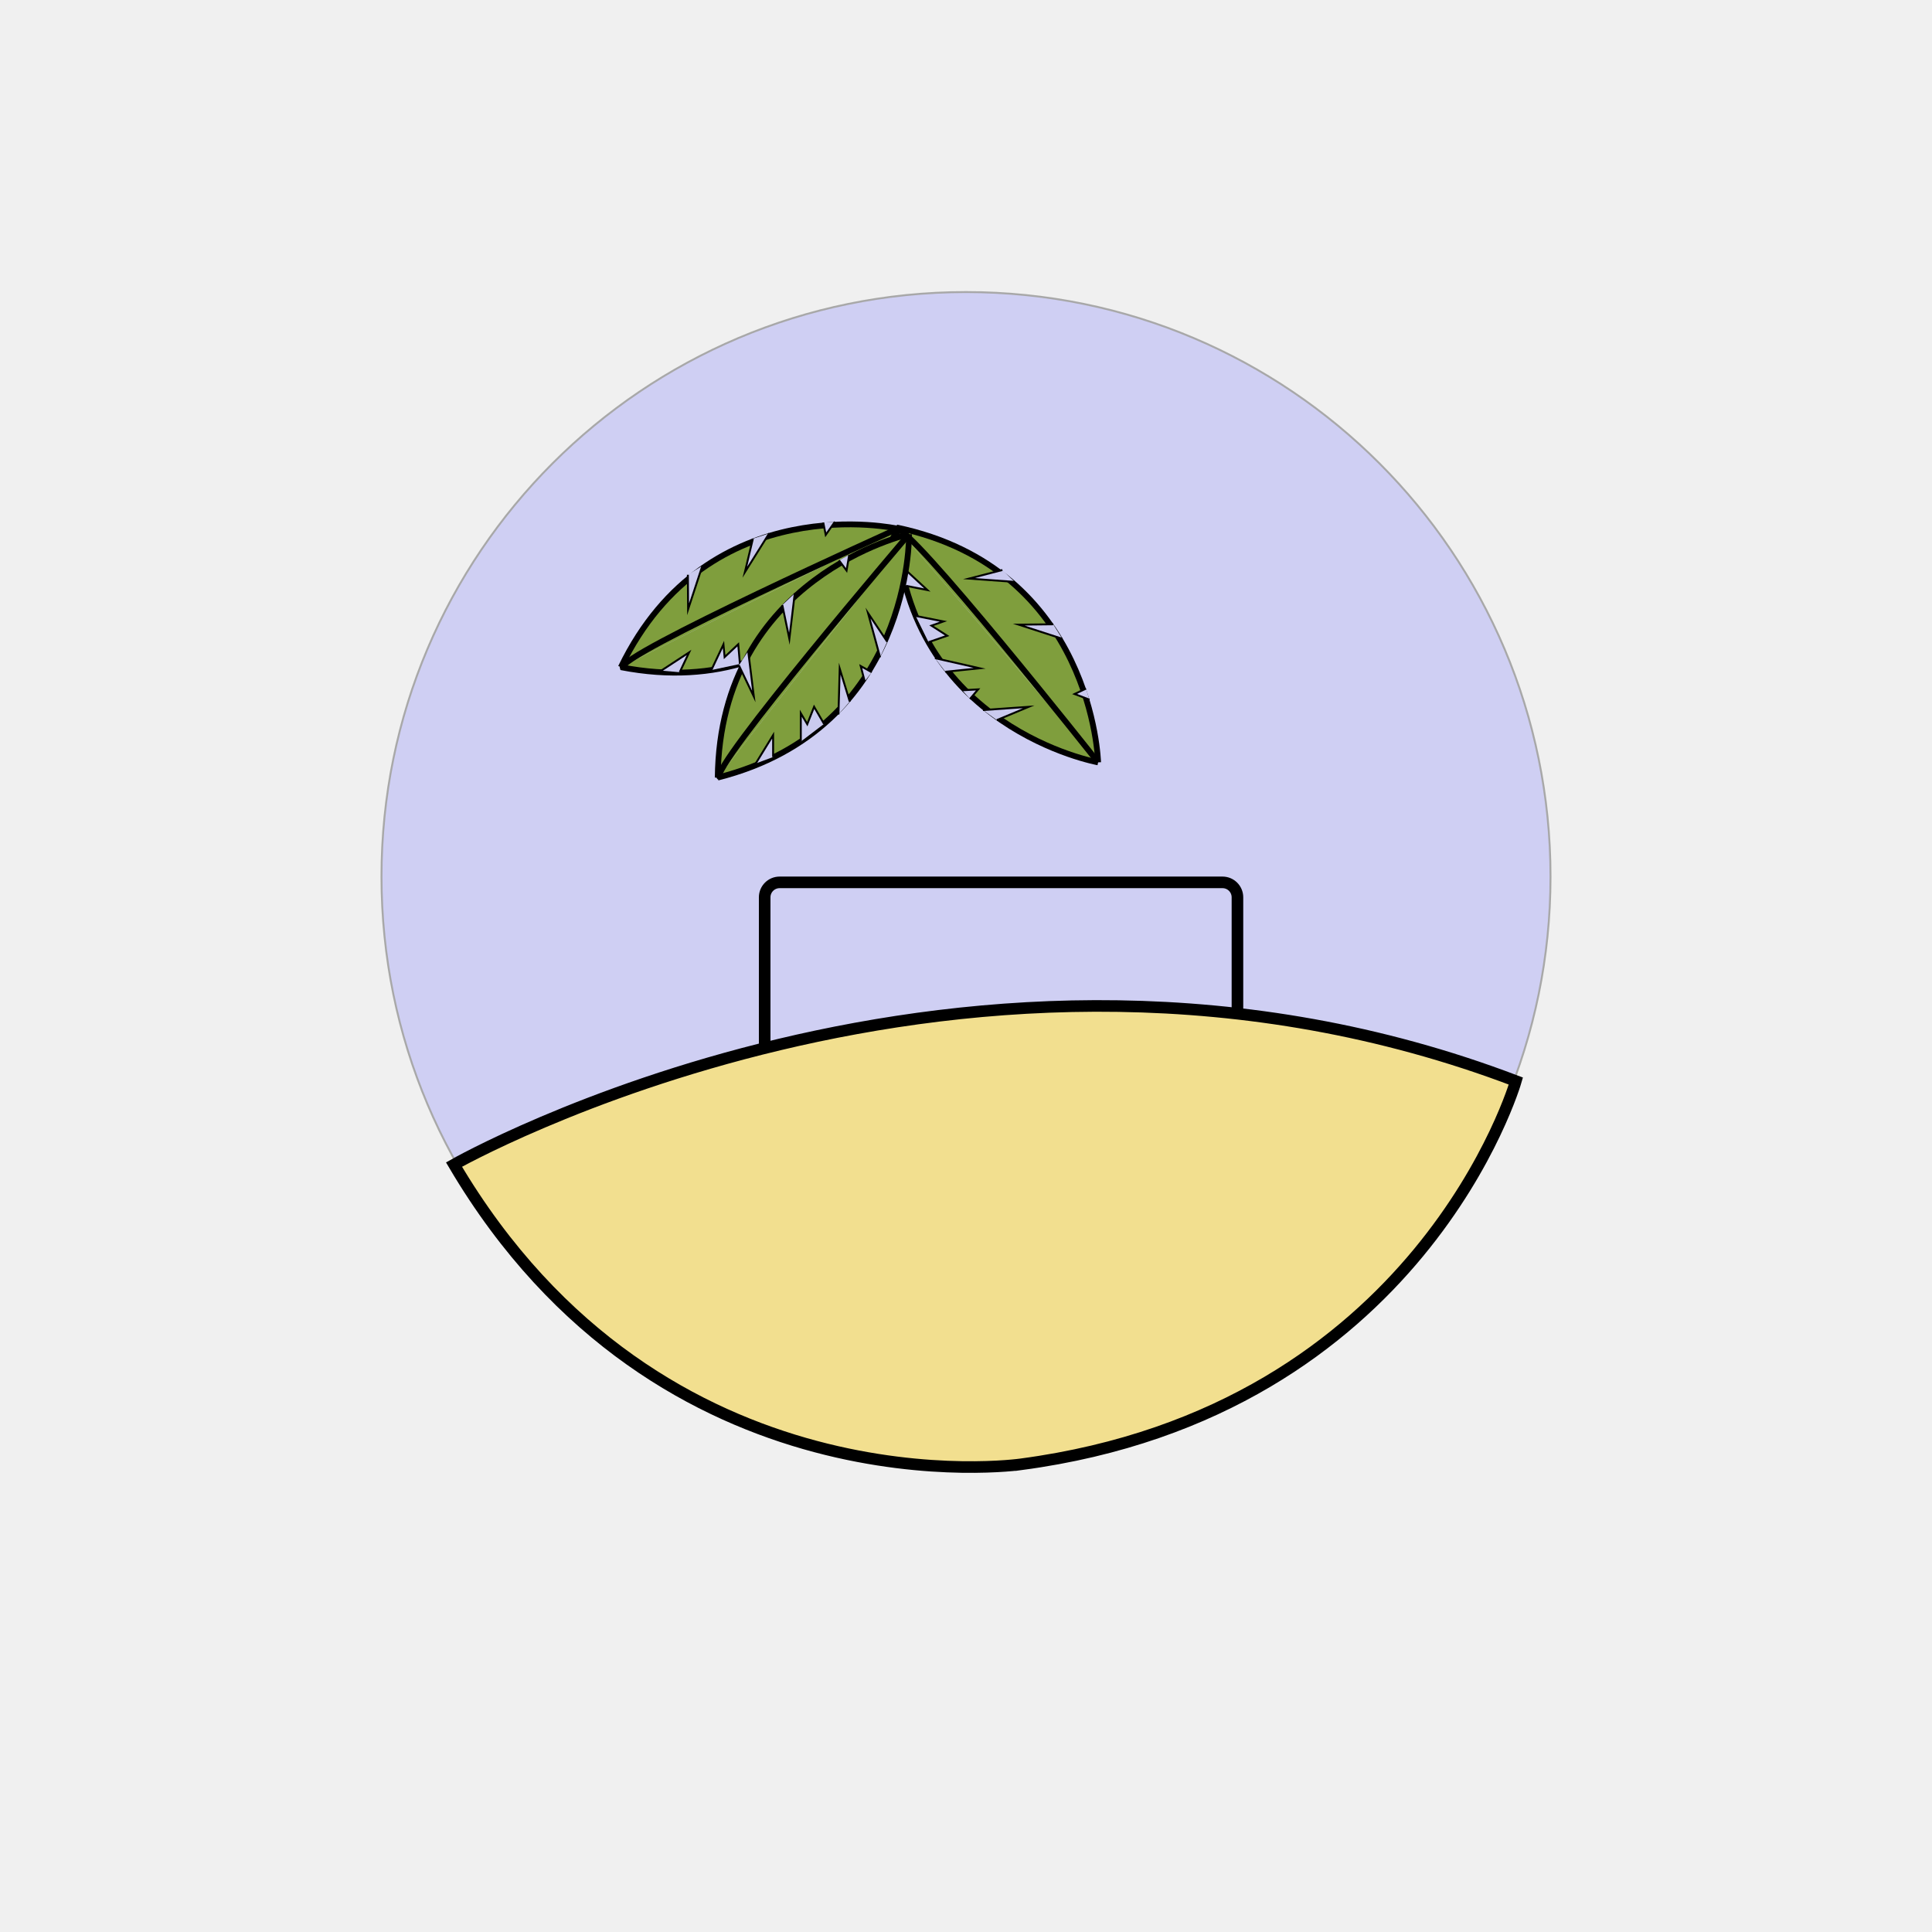
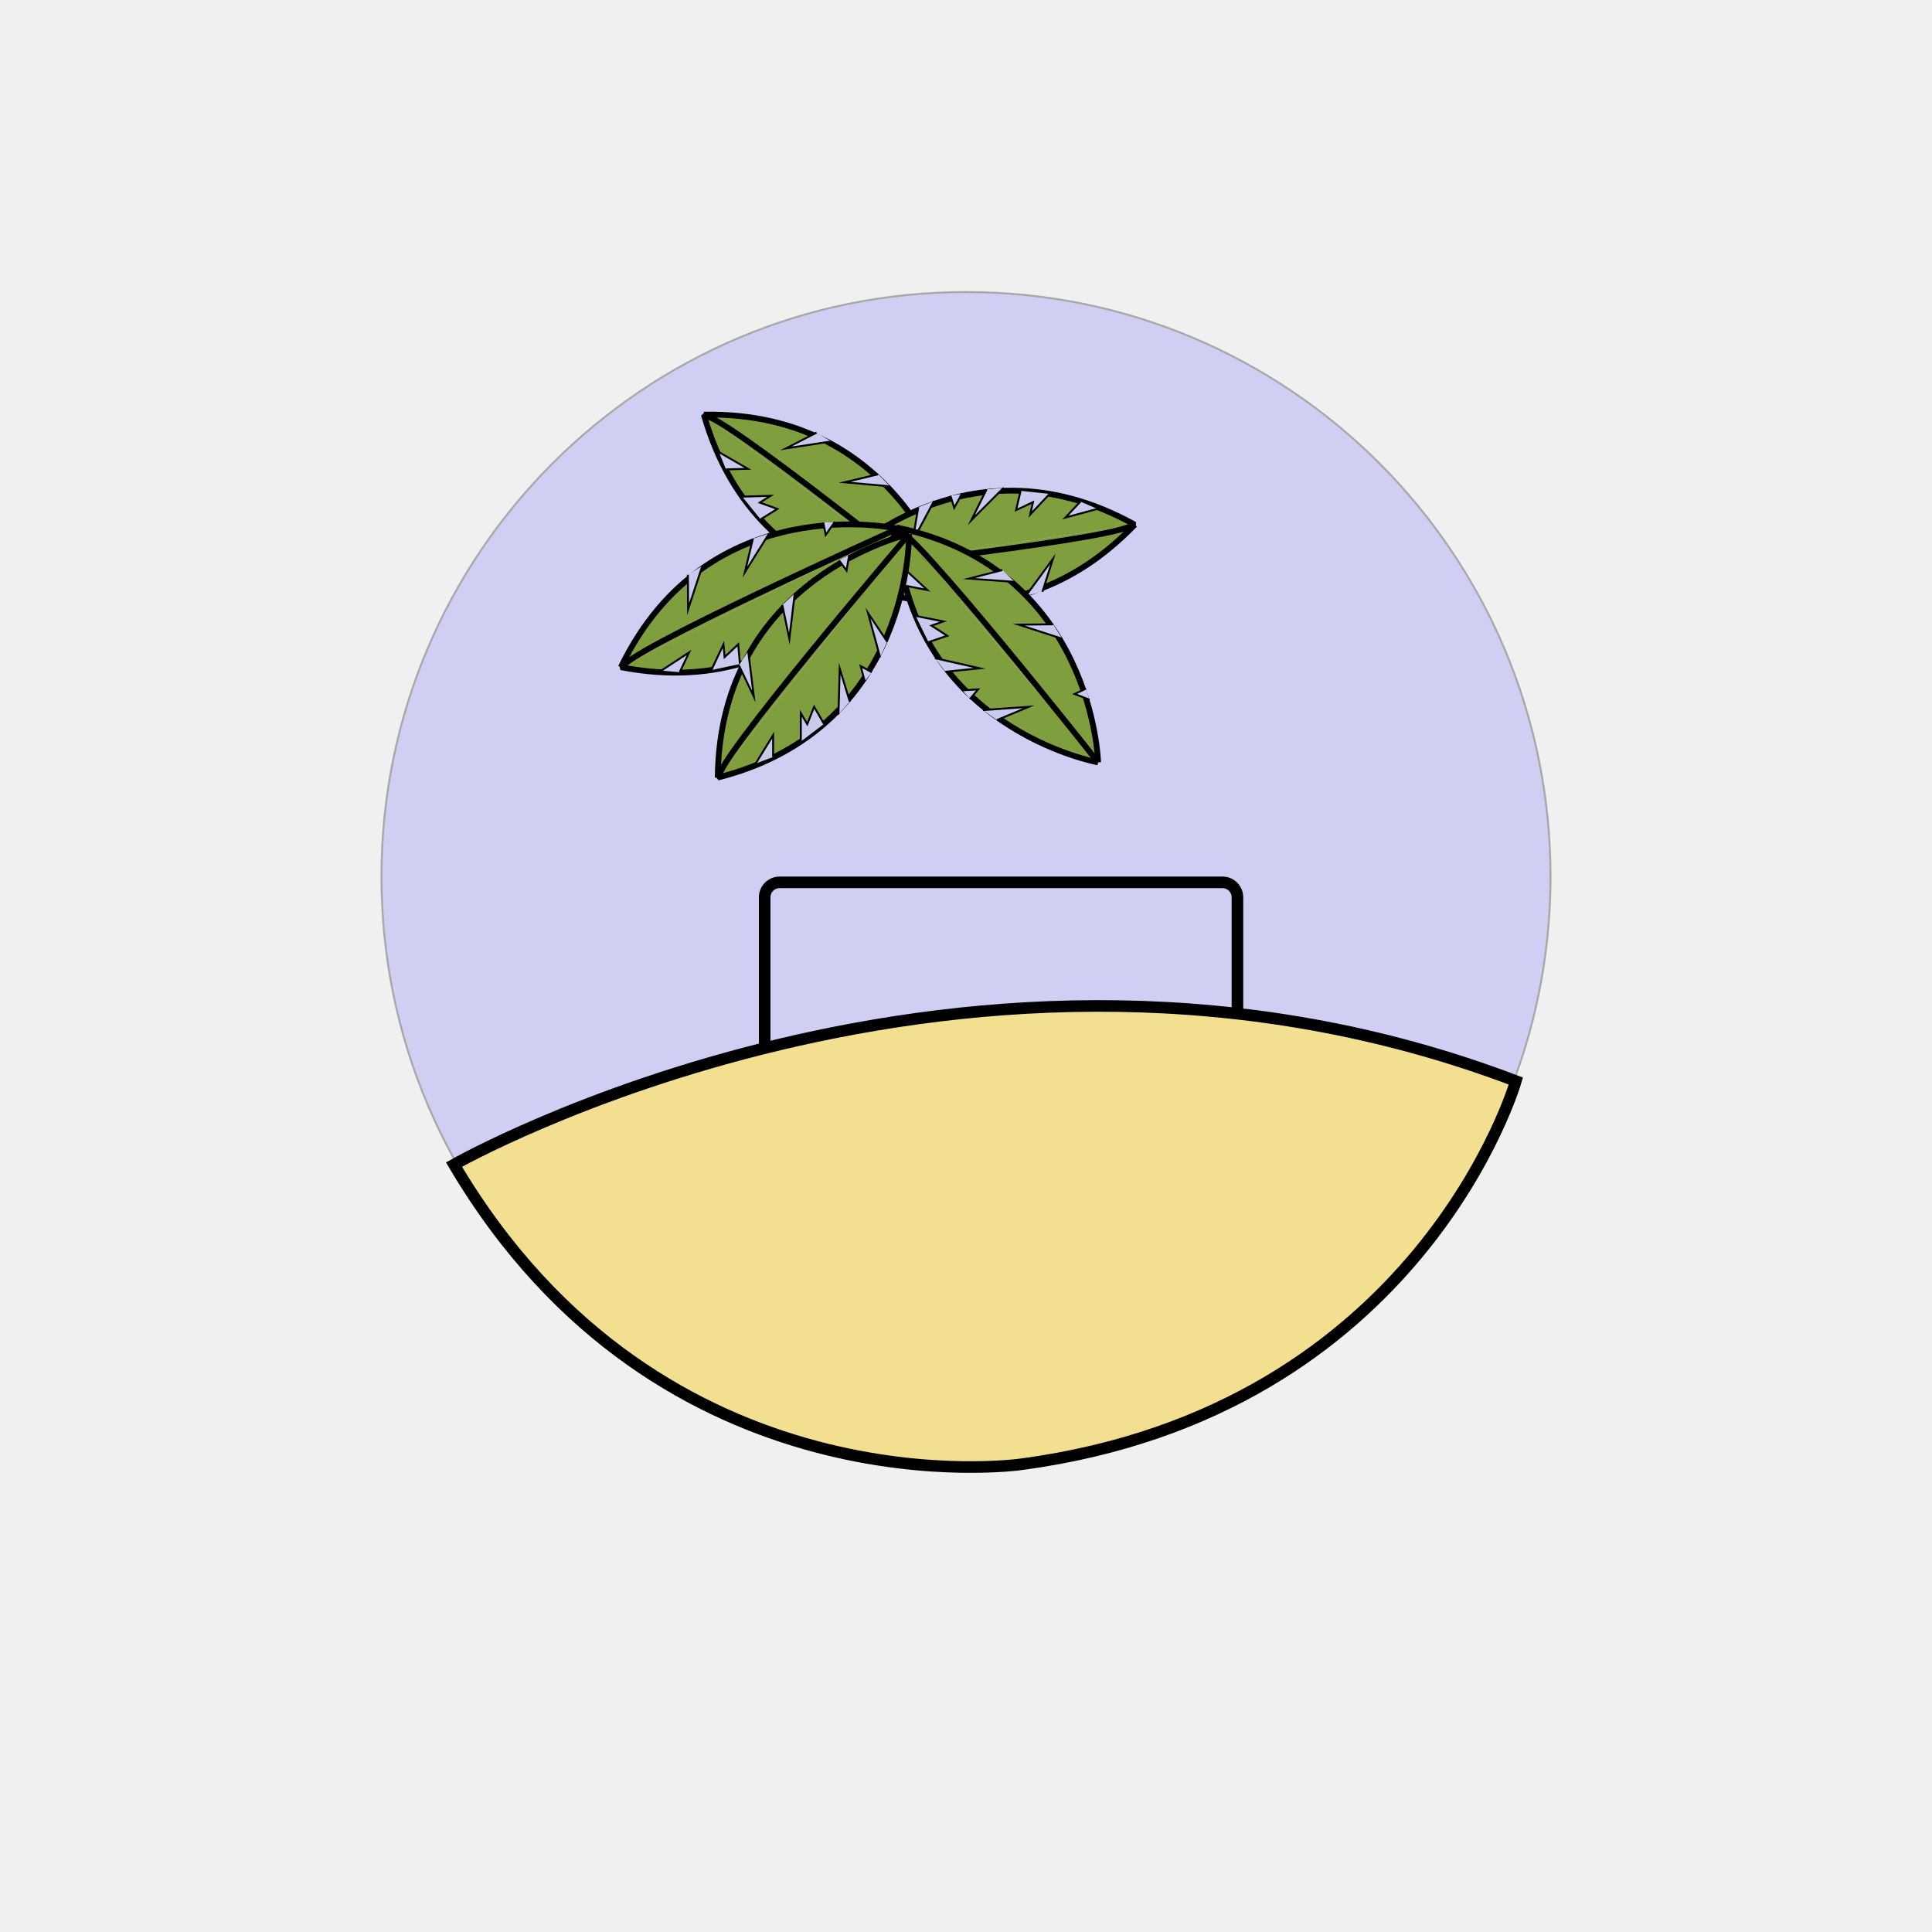
<svg xmlns="http://www.w3.org/2000/svg" version="1.1" id="Layer_2" x="0px" y="0px" viewBox="0 0 1000 1000" enable-background="new 0 0 1000 1000" xml:space="preserve">
  <circle opacity="0.3" fill="#8383FC" stroke="#000000" stroke-miterlimit="10" enable-background="new    " cx="500" cy="453.711" r="302.542" />
  <circle display="none" opacity="0.3" stroke="#000000" stroke-miterlimit="10" enable-background="new    " cx="500" cy="456.711" r="302.542" />
  <g id="Layer_x5F_1" display="none">
    <path display="inline" fill="#FFFFFF" stroke="#000000" stroke-width="4" stroke-miterlimit="10" d="M444.525,594.475   c0,6.627-5.373,12-12,12H331.102c-6.627,0-12-5.373-12-12V348.983c0-6.627,5.373-12,12-12h101.424c6.627,0,12,5.373,12,12   L444.525,594.475L444.525,594.475z" />
    <path display="inline" fill="#FFFFFF" stroke="#000000" stroke-width="4" stroke-miterlimit="10" d="M656.459,594.475   c0,6.627-5.371,12-12,12H543.034c-6.627,0-12-5.373-12-12V348.983c0-6.627,5.373-12,12-12h101.425c6.629,0,12,5.373,12,12V594.475z   " />
    <path display="inline" fill="#FFFFFF" stroke="#000000" stroke-width="4" stroke-miterlimit="10" d="M569.949,515.729   c0,6.627-5.373,12-12,12H456.525c-6.627,0-12-5.373-12-12V270.237c0-6.627,5.373-12,12-12h101.424c6.627,0,12,5.373,12,12V515.729z   " />
    <path display="inline" fill="#FFFFFF" stroke="#000000" stroke-width="5" stroke-miterlimit="10" d="M723.729,521.116   c0,13.261-10.744,24-24,24H300.271c-13.255,0-24-10.739-24-24V318.272c0-13.254,10.745-24,24-24h399.457c13.256,0,24,10.746,24,24   L723.729,521.116L723.729,521.116z" />
    <path display="inline" fill="#FFFFFF" stroke="#000000" stroke-width="3" stroke-miterlimit="10" d="M686.173,483.659   c0,13.261-10.744,24-24,24H333.898c-13.255,0-24-10.739-24-24V350.308c0-13.254,10.745-24,24-24h328.272c13.256,0,24,10.746,24,24   L686.173,483.659L686.173,483.659z" />
    <path id="vecmap" display="inline" fill="none" stroke="#000000" stroke-width="9" stroke-miterlimit="10" d="M348.052,427.712   c0,31.853,20.468,57.628,45.763,57.628" />
    <path id="vecmap_1_" display="inline" fill="none" stroke="#000000" stroke-width="4" stroke-miterlimit="10" d="M584.477,549.116   c0,44.972,39.42,81.355,88.135,81.355" />
    <path id="vecmap_2_" display="inline" fill="none" stroke="#000000" stroke-width="4" stroke-miterlimit="10" d="M412.609,545.116   c0,44.972-39.42,81.355-88.135,81.355" />
    <g display="inline">
      <line id="vecmap_3_" fill="none" stroke="#000000" stroke-width="3" stroke-miterlimit="10" x1="317.407" y1="356.645" x2="678.427" y2="356.645" />
    </g>
    <g display="inline">
      <line id="vecmap_4_" fill="none" stroke="#000000" stroke-width="3" stroke-miterlimit="10" x1="368.543" y1="365.119" x2="368.543" y2="497.322" />
    </g>
    <g display="inline">
      <line id="vecmap_5_" fill="none" stroke="#000000" stroke-width="3" stroke-miterlimit="10" x1="637.715" y1="365.119" x2="637.715" y2="497.322" />
    </g>
    <g display="inline">
      <rect id="vecmaprec" x="317.407" y="385.323" fill="#FFFFFF" stroke="#000000" stroke-width="3" stroke-miterlimit="10" width="355.205" height="80" />
    </g>
    <g display="inline">
      <line fill="none" stroke="#000000" stroke-width="3" stroke-miterlimit="10" x1="317.407" y1="465.323" x2="672.611" y2="465.323" />
    </g>
  </g>
  <text transform="matrix(1 0 0 1 461.9832 703.8977)" display="none" enable-background="new    " font-family="'MyriadPro-Regular'" font-size="72">3X</text>
  <path fill="#FFFFFF" stroke="#000000" stroke-miterlimit="10" d="M620.219,343.602" />
  <path display="none" fill="#E4E4EF" stroke="#000000" stroke-width="2" stroke-miterlimit="10" d="M383.592,609.329  c0,0,41.716-44.212,15.288,15.768" />
  <path fill="none" stroke="#000000" stroke-width="6" stroke-miterlimit="10" d="M640.5,607.906c0,4.269-3.46,7.729-7.728,7.729  H403.524c-4.268,0-7.728-3.46-7.728-7.729V464.439c0-4.268,3.459-7.728,7.728-7.728h229.248c4.268,0,7.728,3.46,7.728,7.728V607.906  z" />
  <path fill="#F2DF8F" stroke="#000000" stroke-width="6" stroke-miterlimit="10" d="M234.996,602.778  c0,0,265.73-151.195,549.617-43.236c0,0-49.033,170.798-256.072,198.379C528.54,757.919,342.493,785.055,234.996,602.778z" />
  <path display="none" fill="#7F9E3D" stroke="#000000" stroke-width="3" stroke-miterlimit="10" d="M464.223,276.828  c0,0-78.911-29.713-127.529,42.813" />
+   <g id="Leaf_2_2_">
+     <path fill="#7F9E3D" stroke="#000000" stroke-width="3" stroke-miterlimit="10" d="M493.054,309.982   c0,0-24.784-97.333-128.77-95.369" />
+     <path fill="#7F9E3D" stroke="#000000" stroke-width="3" stroke-miterlimit="10" d="M364.304,214.585   c28.398,100.053,128.731,95.423,128.731,95.423" />
+     <path fill="none" stroke="#000000" stroke-width="3" stroke-miterlimit="10" d="M493.054,309.982   c0,0-124.697-100.399-128.57-94.372" />
+     <polyline fill="#CACAEF" stroke="#000000" stroke-miterlimit="10" points="372.172,234.062 387.089,242.64 375.76,242.963  " />
+     <polyline fill="#CACAEF" stroke="#000000" stroke-miterlimit="10" points="384.164,257.054 398.826,256.636 393.257,260.139    402.354,263.427 393.659,268.821  " />
+     <polyline fill="#CACAEF" stroke="#000000" stroke-miterlimit="10" points="398.745,276.139 422.47,276.117 405.557,281.815  " />
+     <polyline fill="#CACAEF" stroke="#000000" stroke-miterlimit="10" points="416.214,289.24 424.119,286.937 421.103,292.733  " />
+     <polyline fill="#CACAEF" stroke="#000000" stroke-miterlimit="10" points="428.934,296.83 451.639,289.947 437.097,300.293  " />
+     <polyline fill="#CACAEF" stroke="#000000" stroke-miterlimit="10" points="460.799,251.749 437.17,249.619 454.529,245.479  " />
+     <polyline fill="#CACAEF" stroke="#000000" stroke-miterlimit="10" points="430.246,228.5 406.793,232.085 422.657,223.912  " />
+     <polyline fill="#CACAEF" stroke="#000000" stroke-miterlimit="10" points="481.501,279.355 473.348,278.208 478.478,274.161  " />
+   </g>
+   <g id="Leaf_2_3_">
+     <path fill="#7F9E3D" stroke="#000000" stroke-width="3" stroke-miterlimit="10" d="M428.905,295.342   c0,0,86.405,51.206,158.465-23.791" />
+     <path fill="#7F9E3D" stroke="#000000" stroke-width="3" stroke-miterlimit="10" d="M587.375,271.584   C496.492,221.016,428.9,295.309,428.9,295.309" />
+     <path fill="none" stroke="#000000" stroke-width="3" stroke-miterlimit="10" d="M428.905,295.342   c0,0,159.149-17.354,157.617-24.354" />
+     <polyline fill="#CACAEF" stroke="#000000" stroke-miterlimit="10" points="568.031,263.397 551.422,267.897 559.196,259.65  " />
+     <polyline fill="#CACAEF" stroke="#000000" stroke-miterlimit="10" points="543.284,255.645 533.224,266.32 534.678,259.903    525.924,264.02 528.25,254.055  " />
+     <polyline fill="#CACAEF" stroke="#000000" stroke-miterlimit="10" points="519.476,252.487 502.732,269.297 510.646,253.3  " />
+     <polyline fill="#CACAEF" stroke="#000000" stroke-miterlimit="10" points="497.864,255.598 493.909,262.822 491.937,256.593  " />
+     <polyline fill="#CACAEF" stroke="#000000" stroke-miterlimit="10" points="483.505,259.241 472.34,280.176 475.288,262.574  " />
+     <polyline fill="#CACAEF" stroke="#000000" stroke-miterlimit="10" points="492.91,313.64 511.108,298.418 501.777,313.631  " />
+     <polyline fill="#CACAEF" stroke="#000000" stroke-miterlimit="10" points="530.947,308.434 544.975,289.3 539.555,306.303  " />
+     <polyline fill="#CACAEF" stroke="#000000" stroke-miterlimit="10" points="458.745,308.797 465.317,303.835 464.557,310.324  " />
+   </g>
  <g id="Leaf_2_1_">
    <path fill="#7F9E3D" stroke="#000000" stroke-width="3" stroke-miterlimit="10" d="M464.648,273.642   c0,0-98.019-21.916-143.296,71.716" />
    <path fill="#7F9E3D" stroke="#000000" stroke-width="3" stroke-miterlimit="10" d="M321.337,345.328   c102.079,19.922,143.326-71.657,143.326-71.657" />
    <path fill="none" stroke="#000000" stroke-width="3" stroke-miterlimit="10" d="M464.648,273.642c0,0-145.94,65.809-142.315,71.989   " />
    <polyline fill="#CACAEF" stroke="#000000" stroke-miterlimit="10" points="342.266,347.119 356.663,337.695 351.827,347.945  " />
    <polyline fill="#CACAEF" stroke="#000000" stroke-miterlimit="10" points="368.196,346.823 374.454,333.556 375.059,340.108    382.107,333.481 382.985,343.675  " />
    <polyline fill="#CACAEF" stroke="#000000" stroke-miterlimit="10" points="391.812,342.449 402.523,321.279 399.955,338.94  " />
    <polyline fill="#CACAEF" stroke="#000000" stroke-miterlimit="10" points="411.397,332.794 412.918,324.701 416.723,330.013  " />
    <polyline fill="#CACAEF" stroke="#000000" stroke-miterlimit="10" points="423.919,324.882 428.049,301.518 430.699,319.167  " />
    <polyline fill="#CACAEF" stroke="#000000" stroke-miterlimit="10" points="398.124,276.073 385.537,296.185 389.696,278.83  " />
    <polyline fill="#CACAEF" stroke="#000000" stroke-miterlimit="10" points="363.57,292.809 356.16,315.348 356.046,297.502  " />
    <polyline fill="#CACAEF" stroke="#000000" stroke-miterlimit="10" points="432.107,270.094 427.397,276.847 426.108,270.442  " />
  </g>
  <g id="Leaf_3_1_" display="none">
    <path display="inline" fill="#7F9E3D" stroke="#000000" stroke-width="3" stroke-miterlimit="10" d="M470.5,276.5c0,0-98,22-99,126   " />
    <path display="inline" fill="#7F9E3D" stroke="#000000" stroke-width="3" stroke-miterlimit="10" d="M371.473,402.48   c100.821-25.536,99.053-125.959,99.053-125.959" />
    <path display="inline" fill="none" stroke="#000000" stroke-width="3" stroke-miterlimit="10" d="M470.5,276.5   c0,0-103.912,121.786-97.997,125.829" />
    <polyline display="inline" fill="#CACAEF" stroke="#000000" stroke-miterlimit="10" points="391.166,395.17 400.166,380.504    400.166,391.837  " />
    <polyline display="inline" fill="#CACAEF" stroke="#000000" stroke-miterlimit="10" points="414.49,383.839 414.49,369.17    417.833,374.837 421.38,365.837 426.523,374.682  " />
    <polyline display="inline" fill="#CACAEF" stroke="#000000" stroke-miterlimit="10" points="433.984,369.807 434.638,346.091    439.851,363.159  " />
    <polyline display="inline" fill="#CACAEF" stroke="#000000" stroke-miterlimit="10" points="447.577,352.719 445.5,344.75    451.208,347.93  " />
    <polyline display="inline" fill="#CACAEF" stroke="#000000" stroke-miterlimit="10" points="455.527,340.22 449.293,317.328    459.22,332.158  " />
    <polyline display="inline" fill="#CACAEF" stroke="#000000" stroke-miterlimit="10" points="411.372,307.083 408.569,330.642    404.926,313.172  " />
    <polyline display="inline" fill="#CACAEF" stroke="#000000" stroke-miterlimit="10" points="387.261,336.962 390.177,360.507    382.459,344.416  " />
    <polyline display="inline" fill="#CACAEF" stroke="#000000" stroke-miterlimit="10" points="439.556,287.176 438.177,295.293    434.279,290.05  " />
  </g>
  <g id="Leaf_3_2_">
    <path fill="#7F9E3D" stroke="#000000" stroke-width="3" stroke-miterlimit="10" d="M568.382,394.574   c0,0-2.57-100.405-104.4-121.563" />
    <path fill="#7F9E3D" stroke="#000000" stroke-width="3" stroke-miterlimit="10" d="M464.007,272.99   c5.491,103.86,104.35,121.607,104.35,121.607" />
    <path fill="none" stroke="#000000" stroke-width="3" stroke-miterlimit="10" d="M568.382,394.574   c0,0-99.313-125.563-104.427-120.544" />
    <polyline fill="#CACAEF" stroke="#000000" stroke-miterlimit="10" points="467.357,293.727 479.999,305.402 468.881,303.203  " />
    <polyline fill="#CACAEF" stroke="#000000" stroke-miterlimit="10" points="473.948,318.806 488.338,321.652 482.131,323.832    490.271,329.057 480.597,332.387  " />
    <polyline fill="#CACAEF" stroke="#000000" stroke-miterlimit="10" points="483.932,340.651 507.071,345.894 489.315,347.698  " />
    <polyline fill="#CACAEF" stroke="#000000" stroke-miterlimit="10" points="498.059,357.301 506.277,356.81 502.051,361.792  " />
    <polyline fill="#CACAEF" stroke="#000000" stroke-miterlimit="10" points="508.778,367.525 532.444,365.85 515.969,372.713  " />
    <polyline fill="#CACAEF" stroke="#000000" stroke-miterlimit="10" points="549.851,330.638 527.283,323.318 545.129,323.133  " />
    <polyline fill="#CACAEF" stroke="#000000" stroke-miterlimit="10" points="525.218,301.189 501.554,299.481 518.837,295.031  " />
    <polyline fill="#CACAEF" stroke="#000000" stroke-miterlimit="10" points="563.912,362.148 556.217,359.221 562.117,356.413  " />
    <g id="Leaf_3">
      <path fill="#7F9E3D" stroke="#000000" stroke-width="3" stroke-miterlimit="10" d="M470.5,276.5c0,0-98,22-99,126" />
      <path fill="#7F9E3D" stroke="#000000" stroke-width="3" stroke-miterlimit="10" d="M371.473,402.48    c100.821-25.536,99.053-125.959,99.053-125.959" />
      <path fill="none" stroke="#000000" stroke-width="3" stroke-miterlimit="10" d="M470.5,276.5c0,0-103.912,121.786-97.997,125.829" />
      <polyline fill="#CACAEF" stroke="#000000" stroke-miterlimit="10" points="391.166,395.17 400.166,380.504 400.166,391.837   " />
      <polyline fill="#CACAEF" stroke="#000000" stroke-miterlimit="10" points="414.49,383.839 414.49,369.17 417.833,374.837     421.38,365.837 426.523,374.682   " />
      <polyline fill="#CACAEF" stroke="#000000" stroke-miterlimit="10" points="433.984,369.807 434.638,346.091 439.851,363.159   " />
      <polyline fill="#CACAEF" stroke="#000000" stroke-miterlimit="10" points="447.577,352.719 445.5,344.75 451.208,347.93   " />
      <polyline fill="#CACAEF" stroke="#000000" stroke-miterlimit="10" points="455.527,340.22 449.293,317.328 459.22,332.158   " />
      <polyline fill="#CACAEF" stroke="#000000" stroke-miterlimit="10" points="411.372,307.083 408.569,330.642 404.926,313.172   " />
      <polyline fill="#CACAEF" stroke="#000000" stroke-miterlimit="10" points="387.261,336.962 390.177,360.507 382.459,344.416   " />
      <polyline fill="#CACAEF" stroke="#000000" stroke-miterlimit="10" points="439.556,287.176 438.177,295.293 434.279,290.05   " />
    </g>
  </g>
</svg>
